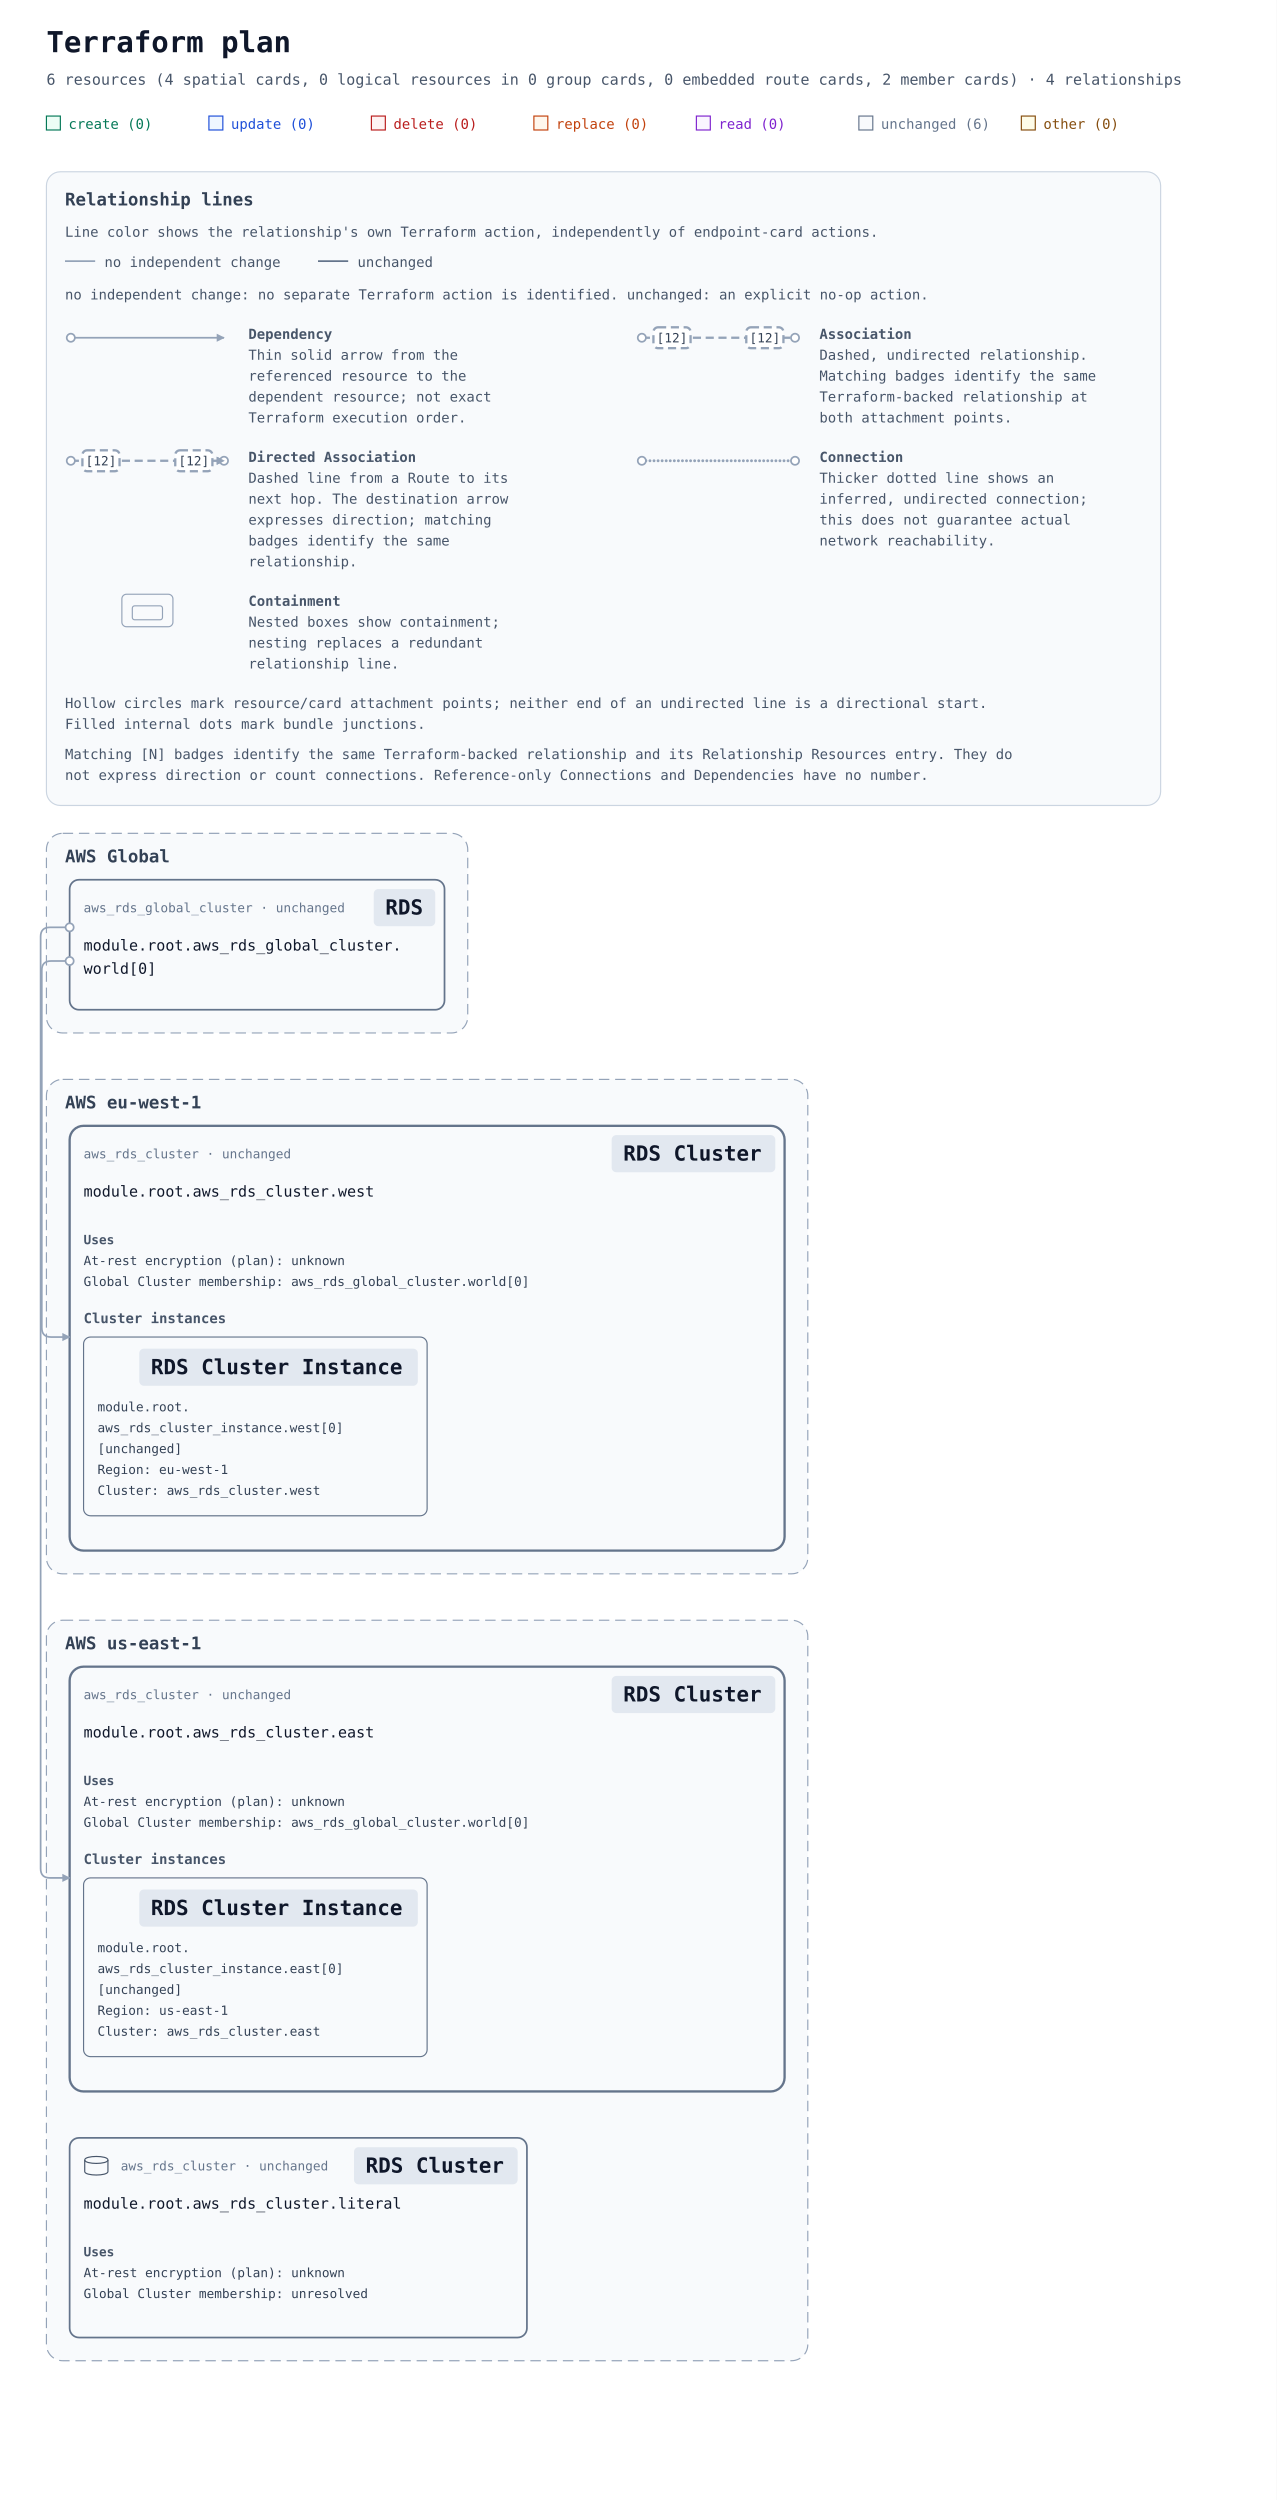
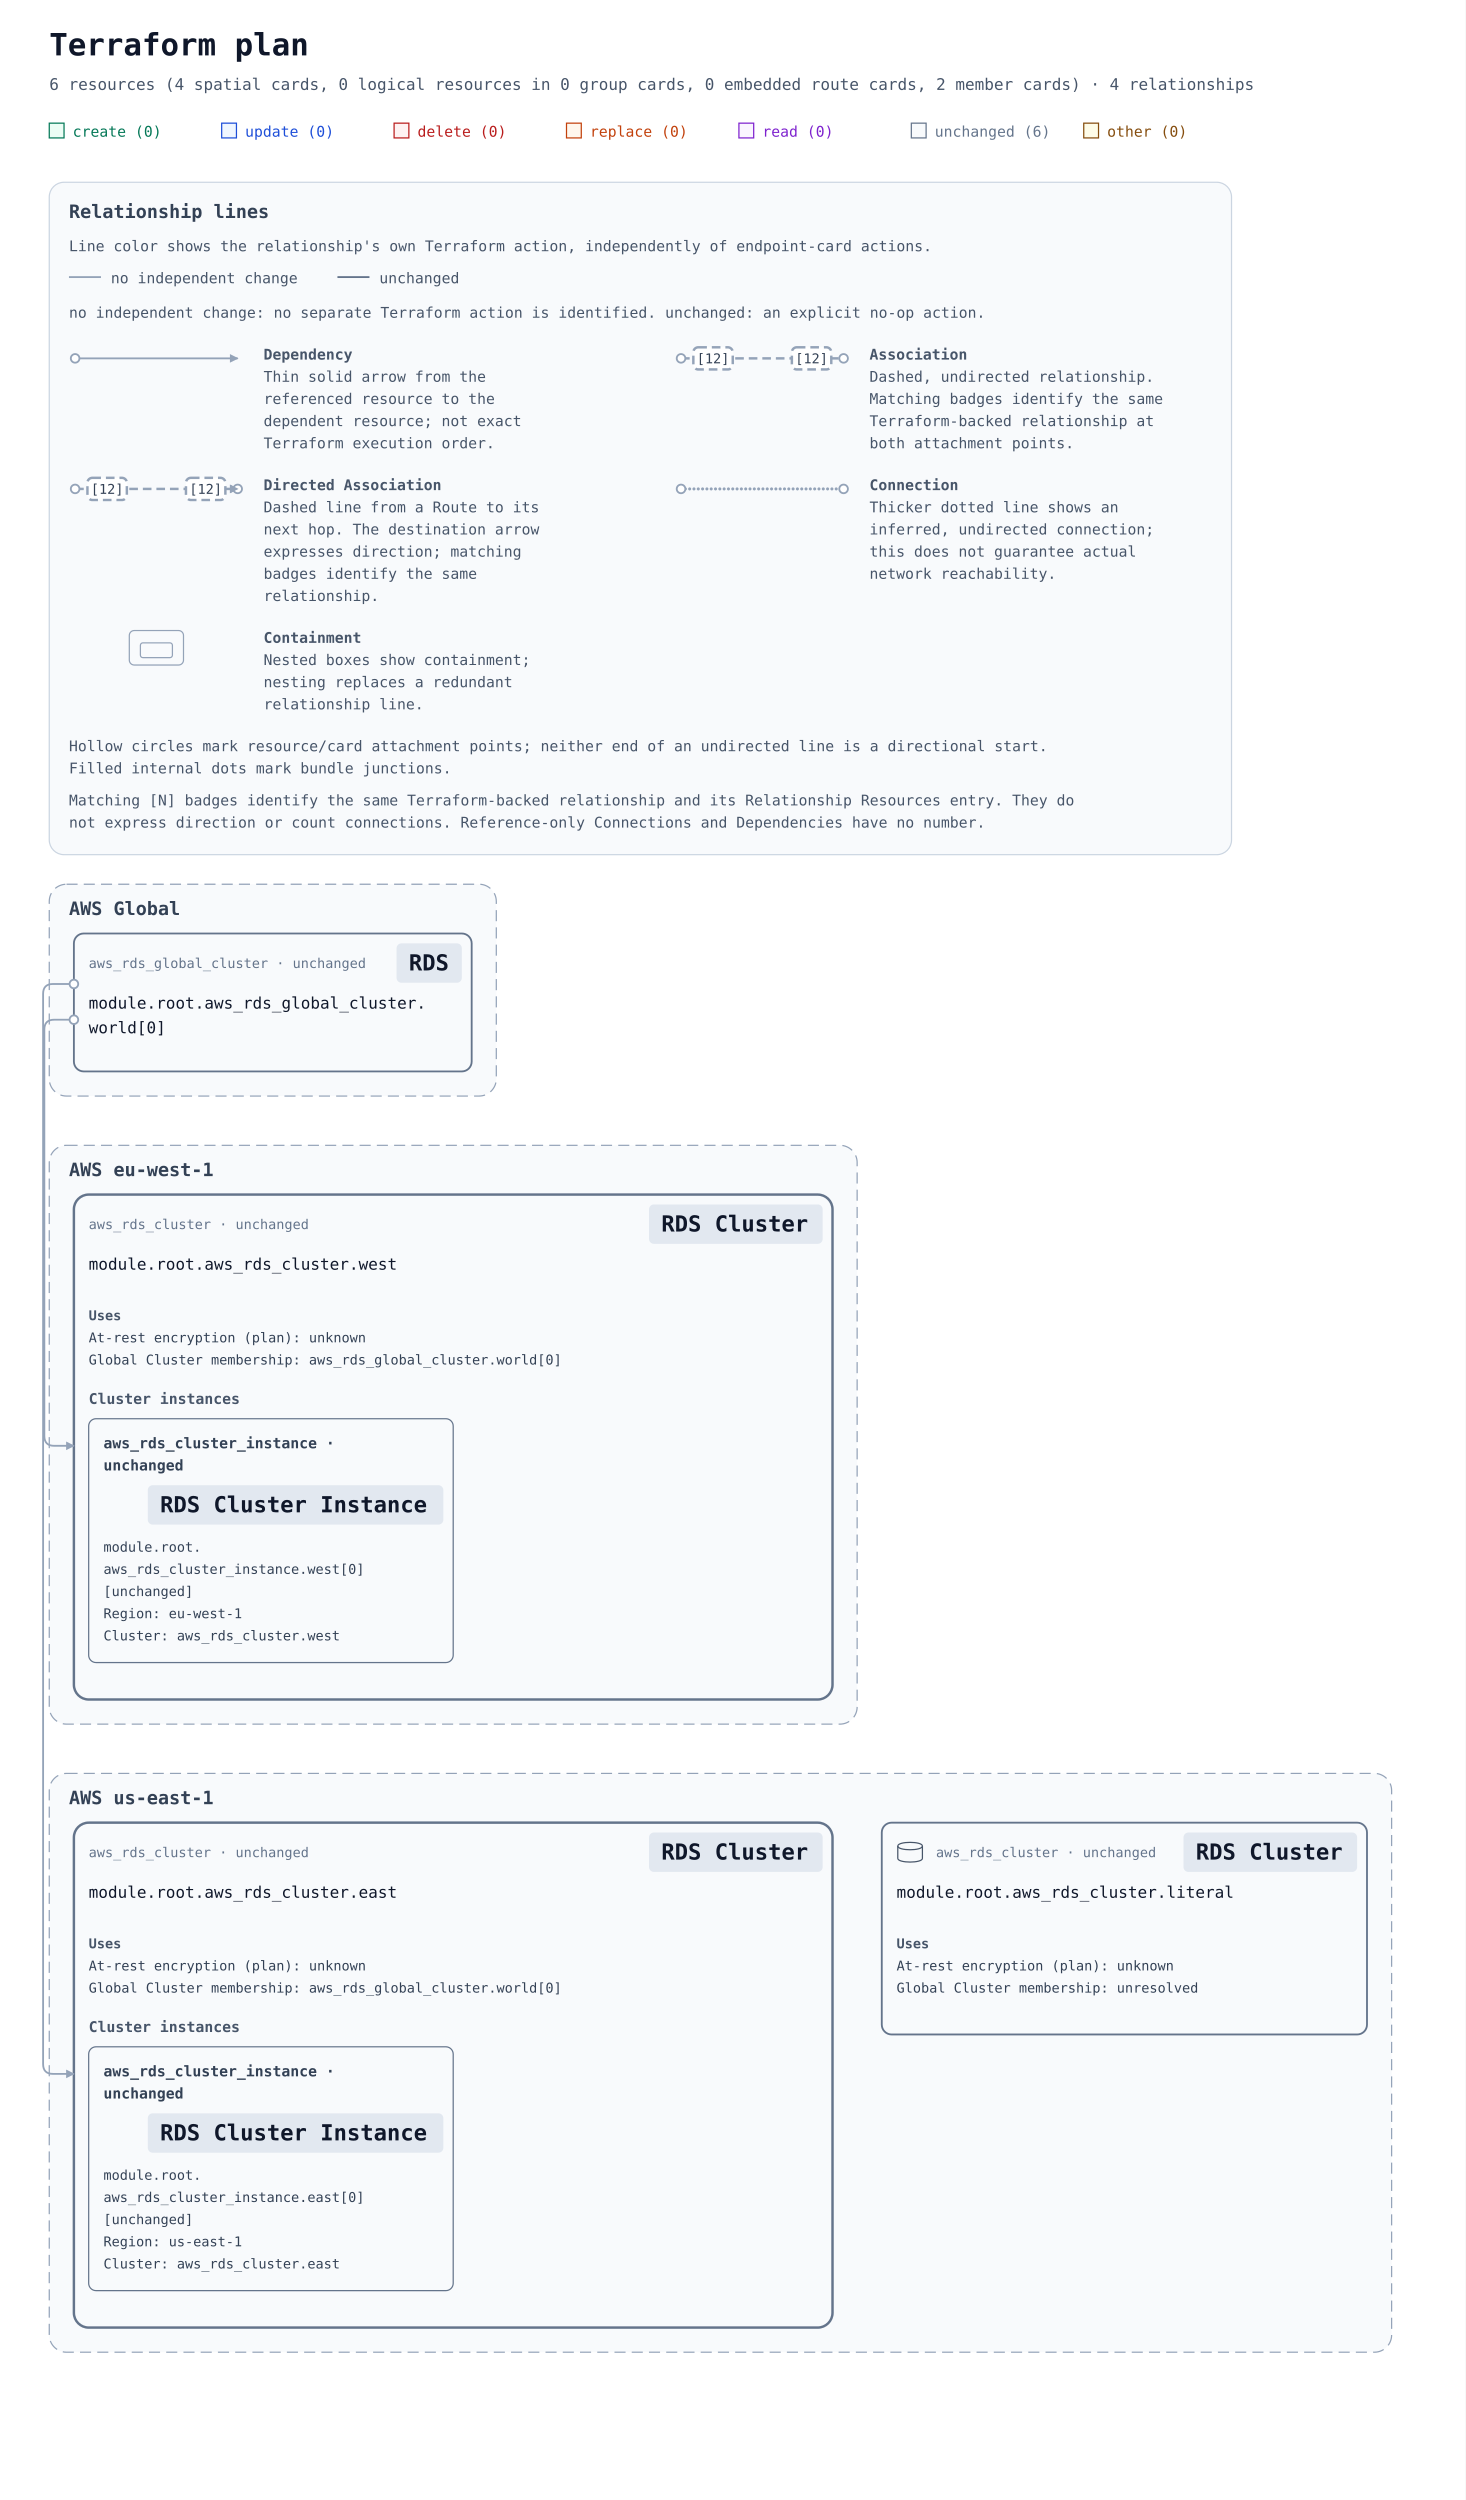
- <svg xmlns="http://www.w3.org/2000/svg" width="1100" height="2154" viewBox="0 0 1100 2154" role="img" aria-labelledby="title description">
+ <svg xmlns="http://www.w3.org/2000/svg" width="1190" height="2030" viewBox="0 0 1190 2030" role="img" aria-labelledby="title description">
  <defs>
    <marker id="arrow" viewBox="0 0 10 10" refX="9" refY="5" markerWidth="7" markerHeight="7" markerUnits="userSpaceOnUse" orient="auto-start-reverse">
      <path d="M 0 0 L 10 5 L 0 10 z" fill="#94a3b8" />
    </marker>
-     <mask id="container-occlusion-0" maskUnits="userSpaceOnUse" maskContentUnits="userSpaceOnUse" x="0" y="0" width="1100" height="1596" style="mask-type:luminance">
-       <rect width="1100" height="1596" fill="white" />
-       <rect data-occluder="resource-6177735f7264735f636c75737465722e65617374-current" x="58" y="876" width="620" height="370" rx="14" fill="black" />
+     <mask id="container-occlusion-0" maskUnits="userSpaceOnUse" maskContentUnits="userSpaceOnUse" x="0" y="0" width="1190" height="1472" style="mask-type:luminance">
+       <rect width="1190" height="1472" fill="white" />
+       <rect data-occluder="resource-6177735f7264735f636c75737465722e65617374-current" x="58" y="920" width="620" height="414" rx="14" fill="black" />
    </mask>
-     <mask id="container-occlusion-1" maskUnits="userSpaceOnUse" maskContentUnits="userSpaceOnUse" x="0" y="0" width="1100" height="1596" style="mask-type:luminance">
-       <rect width="1100" height="1596" fill="white" />
-       <rect data-occluder="resource-6177735f7264735f636c75737465722e77657374-current" x="58" y="410" width="620" height="370" rx="14" fill="black" />
+     <mask id="container-occlusion-1" maskUnits="userSpaceOnUse" maskContentUnits="userSpaceOnUse" x="0" y="0" width="1190" height="1472" style="mask-type:luminance">
+       <rect width="1190" height="1472" fill="white" />
+       <rect data-occluder="resource-6177735f7264735f636c75737465722e77657374-current" x="58" y="410" width="620" height="414" rx="14" fill="black" />
    </mask>
  </defs>
  <rect width="100%" height="100%" fill="#ffffff" />
  <g font-family="ui-monospace, SFMono-Regular, Consolas, monospace">
    <text x="40" y="45" font-size="25" font-weight="700" fill="#0f172a">Terraform plan</text>
    <text x="40" y="73" font-size="13" fill="#475569">6 resources (4 spatial cards, 0 logical resources in 0 group cards, 0 embedded route cards, 2 member cards) · 4 relationships</text>
    <rect x="40" y="100" width="12" height="12" fill="#ecfdf5" stroke="#047857" />
    <text x="59" y="111" font-size="12" fill="#047857">create (0)</text>
    <rect x="180" y="100" width="12" height="12" fill="#eff6ff" stroke="#1d4ed8" />
    <text x="199" y="111" font-size="12" fill="#1d4ed8">update (0)</text>
    <rect x="320" y="100" width="12" height="12" fill="#fef2f2" stroke="#b91c1c" />
    <text x="339" y="111" font-size="12" fill="#b91c1c">delete (0)</text>
    <rect x="460" y="100" width="12" height="12" fill="#fff7ed" stroke="#c2410c" />
    <text x="479" y="111" font-size="12" fill="#c2410c">replace (0)</text>
    <rect x="600" y="100" width="12" height="12" fill="#faf5ff" stroke="#7e22ce" />
    <text x="619" y="111" font-size="12" fill="#7e22ce">read (0)</text>
    <rect x="740" y="100" width="12" height="12" fill="#f8fafc" stroke="#64748b" />
    <text x="759" y="111" font-size="12" fill="#64748b">unchanged (6)</text>
    <rect x="880" y="100" width="12" height="12" fill="#fefce8" stroke="#854d0e" />
    <text x="899" y="111" font-size="12" fill="#854d0e">other (0)</text>
    <g id="relationship-legend" font-size="12" fill="#475569" transform="translate(40 148)">
      <rect width="960" height="546" rx="12" fill="#f8fafc" stroke="#cbd5e1" />
      <text x="16" y="29" font-size="15" font-weight="700" fill="#334155">Relationship lines</text>
      <text x="16" y="56">Line color shows the relationship's own Terraform action, independently of endpoint-card actions.</text>
      <path data-legend-action="none" d="M 16 77 H 42" fill="none" stroke="#94a3b8" stroke-width="1.5" />
      <text x="50" y="82">no independent change</text>
      <path data-legend-action="unchanged" d="M 234 77 H 260" fill="none" stroke="#64748b" stroke-width="1.5" />
      <text x="268" y="82">unchanged</text>
      <text x="16" y="110">no independent change: no separate Terraform action is identified. unchanged: an explicit no-op action.</text>
      <g data-legend-entry="dependency" transform="translate(0 132)">
        <g data-legend-sample="dependency">
          <path data-legend-kind="dependency" data-directionality="directed" d="M 21 11 H 153" fill="none" stroke="#94a3b8" stroke-width="1.5" marker-end="url(#arrow)" />
          <circle data-legend-endpoint="source" cx="21" cy="11" r="3.5" fill="#ffffff" stroke="#94a3b8" stroke-width="1.5" />
        </g>
        <text x="174" y="12" font-weight="700">Dependency</text>
        <text x="174" y="30">Thin solid arrow from the</text>
        <text x="174" y="48">referenced resource to the</text>
        <text x="174" y="66">dependent resource; not exact</text>
        <text x="174" y="84">Terraform execution order.</text>
      </g>
      <g data-legend-entry="association" transform="translate(492 132)">
        <g data-legend-sample="association">
          <path data-legend-kind="association" data-directionality="undirected" d="M 21 11 H 153" fill="none" stroke="#94a3b8" stroke-width="2" stroke-dasharray="7 4" />
          <circle data-legend-endpoint="source" cx="21" cy="11" r="3.5" fill="#ffffff" stroke="#94a3b8" stroke-width="1.5" />
          <circle data-legend-endpoint="target" cx="153" cy="11" r="3.5" fill="#ffffff" stroke="#94a3b8" stroke-width="1.5" />
          <g data-legend-badge="source">
            <rect x="31" y="2" width="32" height="18" rx="4" fill="#ffffff" stroke="#94a3b8" stroke-width="2" stroke-dasharray="7 4" />
            <text x="47" y="15" text-anchor="middle" font-size="11" fill="#334155">[12]</text>
          </g>
          <g data-legend-badge="target">
            <rect x="111" y="2" width="32" height="18" rx="4" fill="#ffffff" stroke="#94a3b8" stroke-width="2" stroke-dasharray="7 4" />
            <text x="127" y="15" text-anchor="middle" font-size="11" fill="#334155">[12]</text>
          </g>
        </g>
        <text x="174" y="12" font-weight="700">Association</text>
        <text x="174" y="30">Dashed, undirected relationship.</text>
        <text x="174" y="48">Matching badges identify the same</text>
        <text x="174" y="66">Terraform-backed relationship at</text>
        <text x="174" y="84">both attachment points.</text>
      </g>
      <g data-legend-entry="directed-association" transform="translate(0 238)">
        <g data-legend-sample="directed-association">
          <path data-legend-kind="directed-association" data-directionality="directed" d="M 21 11 H 153" fill="none" stroke="#94a3b8" stroke-width="2" stroke-dasharray="7 4" marker-end="url(#arrow)" />
          <circle data-legend-endpoint="source" cx="21" cy="11" r="3.5" fill="#ffffff" stroke="#94a3b8" stroke-width="1.5" />
          <circle data-legend-endpoint="target" cx="153" cy="11" r="3.5" fill="#ffffff" stroke="#94a3b8" stroke-width="1.5" />
          <path data-legend-arrow="true" d="M 146.7 7.5 L 153.7 11 L 146.7 14.5 Z" fill="#94a3b8" />
          <g data-legend-badge="source">
            <rect x="31" y="2" width="32" height="18" rx="4" fill="#ffffff" stroke="#94a3b8" stroke-width="2" stroke-dasharray="7 4" />
            <text x="47" y="15" text-anchor="middle" font-size="11" fill="#334155">[12]</text>
          </g>
          <g data-legend-badge="target">
            <rect x="111" y="2" width="32" height="18" rx="4" fill="#ffffff" stroke="#94a3b8" stroke-width="2" stroke-dasharray="7 4" />
            <text x="127" y="15" text-anchor="middle" font-size="11" fill="#334155">[12]</text>
          </g>
        </g>
        <text x="174" y="12" font-weight="700">Directed Association</text>
        <text x="174" y="30">Dashed line from a Route to its</text>
        <text x="174" y="48">next hop. The destination arrow</text>
        <text x="174" y="66">expresses direction; matching</text>
        <text x="174" y="84">badges identify the same</text>
        <text x="174" y="102">relationship.</text>
      </g>
      <g data-legend-entry="connection" transform="translate(492 238)">
        <g data-legend-sample="connection">
          <path data-legend-kind="connection" data-directionality="undirected" d="M 21 11 H 153" fill="none" stroke="#94a3b8" stroke-width="2.5" stroke-dasharray="0 3.5" stroke-linecap="round" />
          <circle data-legend-endpoint="source" cx="21" cy="11" r="3.5" fill="#ffffff" stroke="#94a3b8" stroke-width="1.5" />
          <circle data-legend-endpoint="target" cx="153" cy="11" r="3.5" fill="#ffffff" stroke="#94a3b8" stroke-width="1.5" />
        </g>
        <text x="174" y="12" font-weight="700">Connection</text>
        <text x="174" y="30">Thicker dotted line shows an</text>
        <text x="174" y="48">inferred, undirected connection;</text>
        <text x="174" y="66">this does not guarantee actual</text>
        <text x="174" y="84">network reachability.</text>
      </g>
      <g data-legend-entry="containment" transform="translate(0 362)">
        <g data-legend-sample="containment">
          <g data-legend-kind="containment" fill="none" stroke="#94a3b8">
            <rect x="65" y="2" width="44" height="28" rx="4" />
            <rect x="74" y="12" width="26" height="12" rx="2" />
          </g>
        </g>
        <text x="174" y="12" font-weight="700">Containment</text>
        <text x="174" y="30">Nested boxes show containment;</text>
        <text x="174" y="48">nesting replaces a redundant</text>
        <text x="174" y="66">relationship line.</text>
      </g>
      <text x="16" y="462">Hollow circles mark resource/card attachment points; neither end of an undirected line is a directional start.</text>
      <text x="16" y="480">Filled internal dots mark bundle junctions.</text>
      <text x="16" y="506">Matching [N] badges identify the same Terraform-backed relationship and its Relationship Resources entry. They do</text>
      <text x="16" y="524">not express direction or count connections. Reference-only Connections and Dependencies have no number.</text>
    </g>
    <g transform="translate(0 558)">
      <g data-architecture="true" transform="translate(0 0)">
        <g data-deployment-scope="true" data-scope-provider="AWS" data-global="true">
          <rect x="40" y="160" width="363" height="172" rx="14" fill="#f8fafc" stroke="#94a3b8" stroke-dasharray="9 5" />
          <text x="56" y="185" font-size="15" font-weight="700" fill="#334155">AWS Global</text>
        </g>
        <g data-deployment-scope="true" data-scope-provider="AWS" data-region="eu-west-1">
-           <rect x="40" y="372" width="656" height="426" rx="14" fill="#f8fafc" stroke="#94a3b8" stroke-dasharray="9 5" />
+           <rect x="40" y="372" width="656" height="470" rx="14" fill="#f8fafc" stroke="#94a3b8" stroke-dasharray="9 5" />
          <text x="56" y="397" font-size="15" font-weight="700" fill="#334155">AWS eu-west-1</text>
        </g>
        <g data-deployment-scope="true" data-scope-provider="AWS" data-region="us-east-1">
-           <rect x="40" y="838" width="656" height="638" rx="14" fill="#f8fafc" stroke="#94a3b8" stroke-dasharray="9 5" />
-           <text x="56" y="863" font-size="15" font-weight="700" fill="#334155">AWS us-east-1</text>
+           <rect x="40" y="882" width="1090" height="470" rx="14" fill="#f8fafc" stroke="#94a3b8" stroke-dasharray="9 5" />
+           <text x="56" y="907" font-size="15" font-weight="700" fill="#334155">AWS us-east-1</text>
        </g>
        <g data-member-cluster="resource-6177735f7264735f636c75737465722e65617374-current">
-           <rect x="60" y="878" width="616" height="366" rx="12" fill="#f8fafc" stroke="#64748b" stroke-width="2" data-mode="managed" />
+           <rect x="60" y="922" width="616" height="410" rx="12" fill="#f8fafc" stroke="#64748b" stroke-width="2" data-mode="managed" />
        </g>
        <g data-member-cluster="resource-6177735f7264735f636c75737465722e77657374-current">
-           <rect x="60" y="412" width="616" height="366" rx="12" fill="#f8fafc" stroke="#64748b" stroke-width="2" data-mode="managed" />
+           <rect x="60" y="412" width="616" height="410" rx="12" fill="#f8fafc" stroke="#64748b" stroke-width="2" data-mode="managed" />
        </g>
        <g data-edge-kind="dependency" data-source="resource-6177735f7264735f636c75737465722e65617374-current" data-target="resource-6177735f7264735f636c75737465725f696e7374616e63652e656173745b305d-current" />
        <g data-edge-kind="dependency" data-source="resource-6177735f7264735f636c75737465722e77657374-current" data-target="resource-6177735f7264735f636c75737465725f696e7374616e63652e776573745b305d-current" />
-         <path d="M 60 241 L 43 241 Q 35 241 35 249 L 35 1052 Q 35 1060 43 1060 L 60 1060 " data-edge-kind="dependency" data-directionality="directed" data-source="resource-6177735f7264735f676c6f62616c5f636c75737465722e776f726c645b305d-current" data-target="resource-6177735f7264735f636c75737465722e65617374-current" fill="none" stroke="#94a3b8" stroke-width="1.5" stroke-linejoin="round" marker-end="url(#arrow)" mask="url(#container-occlusion-1)" />
-         <path d="M 60 270 L 44 270 Q 36 270 36 278 L 36 586 Q 36 594 44 594 L 60 594 " data-edge-kind="dependency" data-directionality="directed" data-source="resource-6177735f7264735f676c6f62616c5f636c75737465722e776f726c645b305d-current" data-target="resource-6177735f7264735f636c75737465722e77657374-current" fill="none" stroke="#94a3b8" stroke-width="1.5" stroke-linejoin="round" marker-end="url(#arrow)" mask="url(#container-occlusion-0)" />
+         <path d="M 60 241 L 43 241 Q 35 241 35 249 L 35 1118 Q 35 1126 43 1126 L 60 1126 " data-edge-kind="dependency" data-directionality="directed" data-source="resource-6177735f7264735f676c6f62616c5f636c75737465722e776f726c645b305d-current" data-target="resource-6177735f7264735f636c75737465722e65617374-current" fill="none" stroke="#94a3b8" stroke-width="1.5" stroke-linejoin="round" marker-end="url(#arrow)" mask="url(#container-occlusion-1)" />
+         <path d="M 60 270 L 44 270 Q 36 270 36 278 L 36 608 Q 36 616 44 616 L 60 616 " data-edge-kind="dependency" data-directionality="directed" data-source="resource-6177735f7264735f676c6f62616c5f636c75737465722e776f726c645b305d-current" data-target="resource-6177735f7264735f636c75737465722e77657374-current" fill="none" stroke="#94a3b8" stroke-width="1.5" stroke-linejoin="round" marker-end="url(#arrow)" mask="url(#container-occlusion-0)" />
        <g id="resource-6177735f7264735f636c75737465722e65617374-current" data-architecture-id="terraform:6177735f7264735f636c75737465722e65617374-current" data-qualified-address="module.root.aws_rds_cluster.east" data-terraform-address="aws_rds_cluster.east">
-           <text x="72" y="906" font-size="11" fill="#64748b">aws_rds_cluster · unchanged</text>
-           <rect data-service-badge="true" data-service-category="neutral" data-service-full-name="Amazon RDS" data-display-name="RDS Cluster" x="527" y="886" width="141" height="32" rx="4" fill="#e2e8f0" />
-           <text data-service-name="true" x="537" y="908" font-size="18" font-weight="700" fill="#0f172a" xml:space="preserve">RDS Cluster</text>
-           <text x="72" y="939" font-size="13" fill="#0f172a" xml:space="preserve">module.root.aws_rds_cluster.east</text>
+           <text x="72" y="950" font-size="11" fill="#64748b">aws_rds_cluster · unchanged</text>
+           <rect data-service-badge="true" data-service-category="neutral" data-service-full-name="Amazon RDS" data-display-name="RDS Cluster" x="527" y="930" width="141" height="32" rx="4" fill="#e2e8f0" />
+           <text data-service-name="true" x="537" y="952" font-size="18" font-weight="700" fill="#0f172a" xml:space="preserve">RDS Cluster</text>
+           <text x="72" y="983" font-size="13" fill="#0f172a" xml:space="preserve">module.root.aws_rds_cluster.east</text>
          <g data-resource-references="true">
-             <text x="72" y="980" font-size="11" font-weight="700" fill="#475569">Uses</text>
+             <text x="72" y="1024" font-size="11" font-weight="700" fill="#475569">Uses</text>
            <g>
-               <text x="72" y="998" font-size="11" fill="#334155" xml:space="preserve">At-rest encryption (plan): unknown</text>
+               <text x="72" y="1042" font-size="11" fill="#334155" xml:space="preserve">At-rest encryption (plan): unknown</text>
            </g>
            <a href="#resource-6177735f7264735f676c6f62616c5f636c75737465722e776f726c645b305d-current" data-reference-attribute="global_cluster_identifier">
-               <text x="72" y="1016" font-size="11" fill="#334155" xml:space="preserve">Global Cluster membership: aws_rds_global_cluster.world[0]</text>
+               <text x="72" y="1060" font-size="11" fill="#334155" xml:space="preserve">Global Cluster membership: aws_rds_global_cluster.world[0]</text>
            </a>
          </g>
          <g data-cluster-members="true">
-             <text x="72" y="1048" font-size="12" font-weight="700" fill="#475569">Cluster instances</text>
+             <text x="72" y="1092" font-size="12" font-weight="700" fill="#475569">Cluster instances</text>
            <g id="resource-6177735f7264735f636c75737465725f696e7374616e63652e656173745b305d-current" data-architecture-id="terraform:6177735f7264735f636c75737465725f696e7374616e63652e656173745b305d-current" data-terraform-address="aws_rds_cluster_instance.east[0]" data-qualified-address="module.root.aws_rds_cluster_instance.east[0]" data-embedded-member="true" data-member-owner="aws_rds_cluster.east">
-               <rect x="72" y="1060" width="296" height="154" rx="6" fill="#f8fafc" stroke="#64748b" stroke-width="1" />
-               <rect data-service-badge="true" data-service-category="neutral" data-service-full-name="Amazon RDS" data-display-name="RDS Cluster Instance" x="120" y="1070" width="240" height="32" rx="4" fill="#e2e8f0" />
-               <text data-service-name="true" x="130" y="1092" font-size="18" font-weight="700" fill="#0f172a" xml:space="preserve">RDS Cluster Instance</text>
-               <text x="84" y="1124" font-size="11" fill="#334155" xml:space="preserve">module.root.</text>
-               <text x="84" y="1142" font-size="11" fill="#334155" xml:space="preserve">aws_rds_cluster_instance.east[0] </text>
-               <text x="84" y="1160" font-size="11" fill="#334155" xml:space="preserve">[unchanged]</text>
-               <text x="84" y="1178" font-size="11" fill="#334155" xml:space="preserve">Region: us-east-1</text>
+               <rect x="72" y="1104" width="296" height="198" rx="6" fill="#f8fafc" stroke="#64748b" stroke-width="1" />
+               <text data-resource-type-heading="true" font-size="12" font-weight="700" fill="#334155">
+                 <tspan x="84" y="1128" xml:space="preserve">aws_rds_cluster_instance · </tspan>
+                 <tspan x="84" y="1146" xml:space="preserve">unchanged</tspan>
+               </text>
+               <rect data-service-badge="true" data-service-category="neutral" data-service-full-name="Amazon RDS" data-display-name="RDS Cluster Instance" x="120" y="1158" width="240" height="32" rx="4" fill="#e2e8f0" />
+               <text data-service-name="true" x="130" y="1180" font-size="18" font-weight="700" fill="#0f172a" xml:space="preserve">RDS Cluster Instance</text>
+               <text x="84" y="1212" font-size="11" fill="#334155" xml:space="preserve">module.root.</text>
+               <text x="84" y="1230" font-size="11" fill="#334155" xml:space="preserve">aws_rds_cluster_instance.east[0] </text>
+               <text x="84" y="1248" font-size="11" fill="#334155" xml:space="preserve">[unchanged]</text>
+               <text x="84" y="1266" font-size="11" fill="#334155" xml:space="preserve">Region: us-east-1</text>
              <a href="#resource-6177735f7264735f636c75737465722e65617374-current">
-                 <text x="84" y="1196" font-size="11" fill="#334155" xml:space="preserve">Cluster: aws_rds_cluster.east</text>
+                 <text x="84" y="1284" font-size="11" fill="#334155" xml:space="preserve">Cluster: aws_rds_cluster.east</text>
              </a>
            </g>
          </g>
-           <text x="72" y="1232" font-size="10" fill="#64748b" />
+           <text x="72" y="1320" font-size="10" fill="#64748b" />
        </g>
        <g id="resource-6177735f7264735f636c75737465722e6c69746572616c-current" data-architecture-id="terraform:6177735f7264735f636c75737465722e6c69746572616c-current" data-qualified-address="module.root.aws_rds_cluster.literal" data-terraform-address="aws_rds_cluster.literal">
-           <rect x="60" y="1284" width="394" height="172" rx="8" fill="#f8fafc" stroke="#64748b" stroke-width="1.5" data-mode="managed" />
-           <text x="104" y="1312" font-size="11" fill="#64748b">aws_rds_cluster · unchanged</text>
-           <rect data-service-badge="true" data-service-category="neutral" data-service-full-name="Amazon RDS" data-display-name="RDS Cluster" x="305" y="1292" width="141" height="32" rx="4" fill="#e2e8f0" />
-           <text data-service-name="true" x="315" y="1314" font-size="18" font-weight="700" fill="#0f172a" xml:space="preserve">RDS Cluster</text>
-           <g data-role-shape="data-store" transform="translate(72 1299)" role="img" aria-label="Visual role: data-store" pointer-events="none" fill="#f8fafc" stroke="#475569" stroke-width="1">
+           <rect x="716" y="922" width="394" height="172" rx="8" fill="#f8fafc" stroke="#64748b" stroke-width="1.5" data-mode="managed" />
+           <text x="760" y="950" font-size="11" fill="#64748b">aws_rds_cluster · unchanged</text>
+           <rect data-service-badge="true" data-service-category="neutral" data-service-full-name="Amazon RDS" data-display-name="RDS Cluster" x="961" y="930" width="141" height="32" rx="4" fill="#e2e8f0" />
+           <text data-service-name="true" x="971" y="952" font-size="18" font-weight="700" fill="#0f172a" xml:space="preserve">RDS Cluster</text>
+           <g data-role-shape="data-store" transform="translate(728 937)" role="img" aria-label="Visual role: data-store" pointer-events="none" fill="#f8fafc" stroke="#475569" stroke-width="1">
            <path d="M1 4 C1 0 21 0 21 4 V14 C21 18 1 18 1 14 Z" />
            <path d="M1 4 C1 8 21 8 21 4" fill="none" />
          </g>
-           <text x="72" y="1345" font-size="13" fill="#0f172a" xml:space="preserve">module.root.aws_rds_cluster.literal</text>
+           <text x="728" y="983" font-size="13" fill="#0f172a" xml:space="preserve">module.root.aws_rds_cluster.literal</text>
          <g data-resource-references="true">
-             <text x="72" y="1386" font-size="11" font-weight="700" fill="#475569">Uses</text>
+             <text x="728" y="1024" font-size="11" font-weight="700" fill="#475569">Uses</text>
            <g>
-               <text x="72" y="1404" font-size="11" fill="#334155" xml:space="preserve">At-rest encryption (plan): unknown</text>
+               <text x="728" y="1042" font-size="11" fill="#334155" xml:space="preserve">At-rest encryption (plan): unknown</text>
            </g>
            <g data-reference-status="unresolved">
-               <text x="72" y="1422" font-size="11" fill="#334155" xml:space="preserve">Global Cluster membership: unresolved</text>
-             </g>
-           </g>
-           <text x="72" y="1444" font-size="10" fill="#64748b" />
+               <text x="728" y="1060" font-size="11" fill="#334155" xml:space="preserve">Global Cluster membership: unresolved</text>
+             </g>
+           </g>
+           <text x="728" y="1082" font-size="10" fill="#64748b" />
        </g>
        <g id="resource-6177735f7264735f636c75737465722e77657374-current" data-architecture-id="terraform:6177735f7264735f636c75737465722e77657374-current" data-qualified-address="module.root.aws_rds_cluster.west" data-terraform-address="aws_rds_cluster.west">
          <text x="72" y="440" font-size="11" fill="#64748b">aws_rds_cluster · unchanged</text>
          <rect data-service-badge="true" data-service-category="neutral" data-service-full-name="Amazon RDS" data-display-name="RDS Cluster" x="527" y="420" width="141" height="32" rx="4" fill="#e2e8f0" />
          <text data-service-name="true" x="537" y="442" font-size="18" font-weight="700" fill="#0f172a" xml:space="preserve">RDS Cluster</text>
          <text x="72" y="473" font-size="13" fill="#0f172a" xml:space="preserve">module.root.aws_rds_cluster.west</text>
          <g data-resource-references="true">
            <text x="72" y="514" font-size="11" font-weight="700" fill="#475569">Uses</text>
            <g>
              <text x="72" y="532" font-size="11" fill="#334155" xml:space="preserve">At-rest encryption (plan): unknown</text>
            </g>
            <a href="#resource-6177735f7264735f676c6f62616c5f636c75737465722e776f726c645b305d-current" data-reference-attribute="global_cluster_identifier">
              <text x="72" y="550" font-size="11" fill="#334155" xml:space="preserve">Global Cluster membership: aws_rds_global_cluster.world[0]</text>
            </a>
          </g>
          <g data-cluster-members="true">
            <text x="72" y="582" font-size="12" font-weight="700" fill="#475569">Cluster instances</text>
            <g id="resource-6177735f7264735f636c75737465725f696e7374616e63652e776573745b305d-current" data-architecture-id="terraform:6177735f7264735f636c75737465725f696e7374616e63652e776573745b305d-current" data-terraform-address="aws_rds_cluster_instance.west[0]" data-qualified-address="module.root.aws_rds_cluster_instance.west[0]" data-embedded-member="true" data-member-owner="aws_rds_cluster.west">
-               <rect x="72" y="594" width="296" height="154" rx="6" fill="#f8fafc" stroke="#64748b" stroke-width="1" />
-               <rect data-service-badge="true" data-service-category="neutral" data-service-full-name="Amazon RDS" data-display-name="RDS Cluster Instance" x="120" y="604" width="240" height="32" rx="4" fill="#e2e8f0" />
-               <text data-service-name="true" x="130" y="626" font-size="18" font-weight="700" fill="#0f172a" xml:space="preserve">RDS Cluster Instance</text>
-               <text x="84" y="658" font-size="11" fill="#334155" xml:space="preserve">module.root.</text>
-               <text x="84" y="676" font-size="11" fill="#334155" xml:space="preserve">aws_rds_cluster_instance.west[0] </text>
-               <text x="84" y="694" font-size="11" fill="#334155" xml:space="preserve">[unchanged]</text>
-               <text x="84" y="712" font-size="11" fill="#334155" xml:space="preserve">Region: eu-west-1</text>
+               <rect x="72" y="594" width="296" height="198" rx="6" fill="#f8fafc" stroke="#64748b" stroke-width="1" />
+               <text data-resource-type-heading="true" font-size="12" font-weight="700" fill="#334155">
+                 <tspan x="84" y="618" xml:space="preserve">aws_rds_cluster_instance · </tspan>
+                 <tspan x="84" y="636" xml:space="preserve">unchanged</tspan>
+               </text>
+               <rect data-service-badge="true" data-service-category="neutral" data-service-full-name="Amazon RDS" data-display-name="RDS Cluster Instance" x="120" y="648" width="240" height="32" rx="4" fill="#e2e8f0" />
+               <text data-service-name="true" x="130" y="670" font-size="18" font-weight="700" fill="#0f172a" xml:space="preserve">RDS Cluster Instance</text>
+               <text x="84" y="702" font-size="11" fill="#334155" xml:space="preserve">module.root.</text>
+               <text x="84" y="720" font-size="11" fill="#334155" xml:space="preserve">aws_rds_cluster_instance.west[0] </text>
+               <text x="84" y="738" font-size="11" fill="#334155" xml:space="preserve">[unchanged]</text>
+               <text x="84" y="756" font-size="11" fill="#334155" xml:space="preserve">Region: eu-west-1</text>
              <a href="#resource-6177735f7264735f636c75737465722e77657374-current">
-                 <text x="84" y="730" font-size="11" fill="#334155" xml:space="preserve">Cluster: aws_rds_cluster.west</text>
+                 <text x="84" y="774" font-size="11" fill="#334155" xml:space="preserve">Cluster: aws_rds_cluster.west</text>
              </a>
            </g>
          </g>
-           <text x="72" y="766" font-size="10" fill="#64748b" />
+           <text x="72" y="810" font-size="10" fill="#64748b" />
        </g>
        <g id="resource-6177735f7264735f676c6f62616c5f636c75737465722e776f726c645b305d-current" data-architecture-id="terraform:6177735f7264735f676c6f62616c5f636c75737465722e776f726c645b305d-current" data-qualified-address="module.root.aws_rds_global_cluster.world[0]" data-terraform-address="aws_rds_global_cluster.world[0]">
          <rect x="60" y="200" width="323" height="112" rx="8" fill="#f8fafc" stroke="#64748b" stroke-width="1.5" data-mode="managed" />
          <text x="72" y="228" font-size="11" fill="#64748b">aws_rds_global_cluster · unchanged</text>
          <rect data-service-badge="true" data-service-category="neutral" data-service-full-name="Amazon RDS" data-display-name="RDS" x="322" y="208" width="53" height="32" rx="4" fill="#e2e8f0" />
          <text data-service-name="true" x="332" y="230" font-size="18" font-weight="700" fill="#0f172a" xml:space="preserve">RDS</text>
          <text x="72" y="261" font-size="13" fill="#0f172a" xml:space="preserve">module.root.aws_rds_global_cluster.</text>
          <text x="72" y="281" font-size="13" fill="#0f172a" xml:space="preserve">world[0]</text>
          <text x="72" y="300" font-size="10" fill="#64748b" />
        </g>
        <g data-endpoints="true" data-source="resource-6177735f7264735f676c6f62616c5f636c75737465722e776f726c645b305d-current" data-target="resource-6177735f7264735f636c75737465722e65617374-current" aria-hidden="true">
          <circle data-endpoint="source" cx="60" cy="241" r="3.5" fill="#ffffff" stroke="#94a3b8" stroke-width="1.5" />
        </g>
        <g data-endpoints="true" data-source="resource-6177735f7264735f676c6f62616c5f636c75737465722e776f726c645b305d-current" data-target="resource-6177735f7264735f636c75737465722e77657374-current" aria-hidden="true">
          <circle data-endpoint="source" cx="60" cy="270" r="3.5" fill="#ffffff" stroke="#94a3b8" stroke-width="1.5" />
        </g>
      </g>
    </g>
  </g>
</svg>
